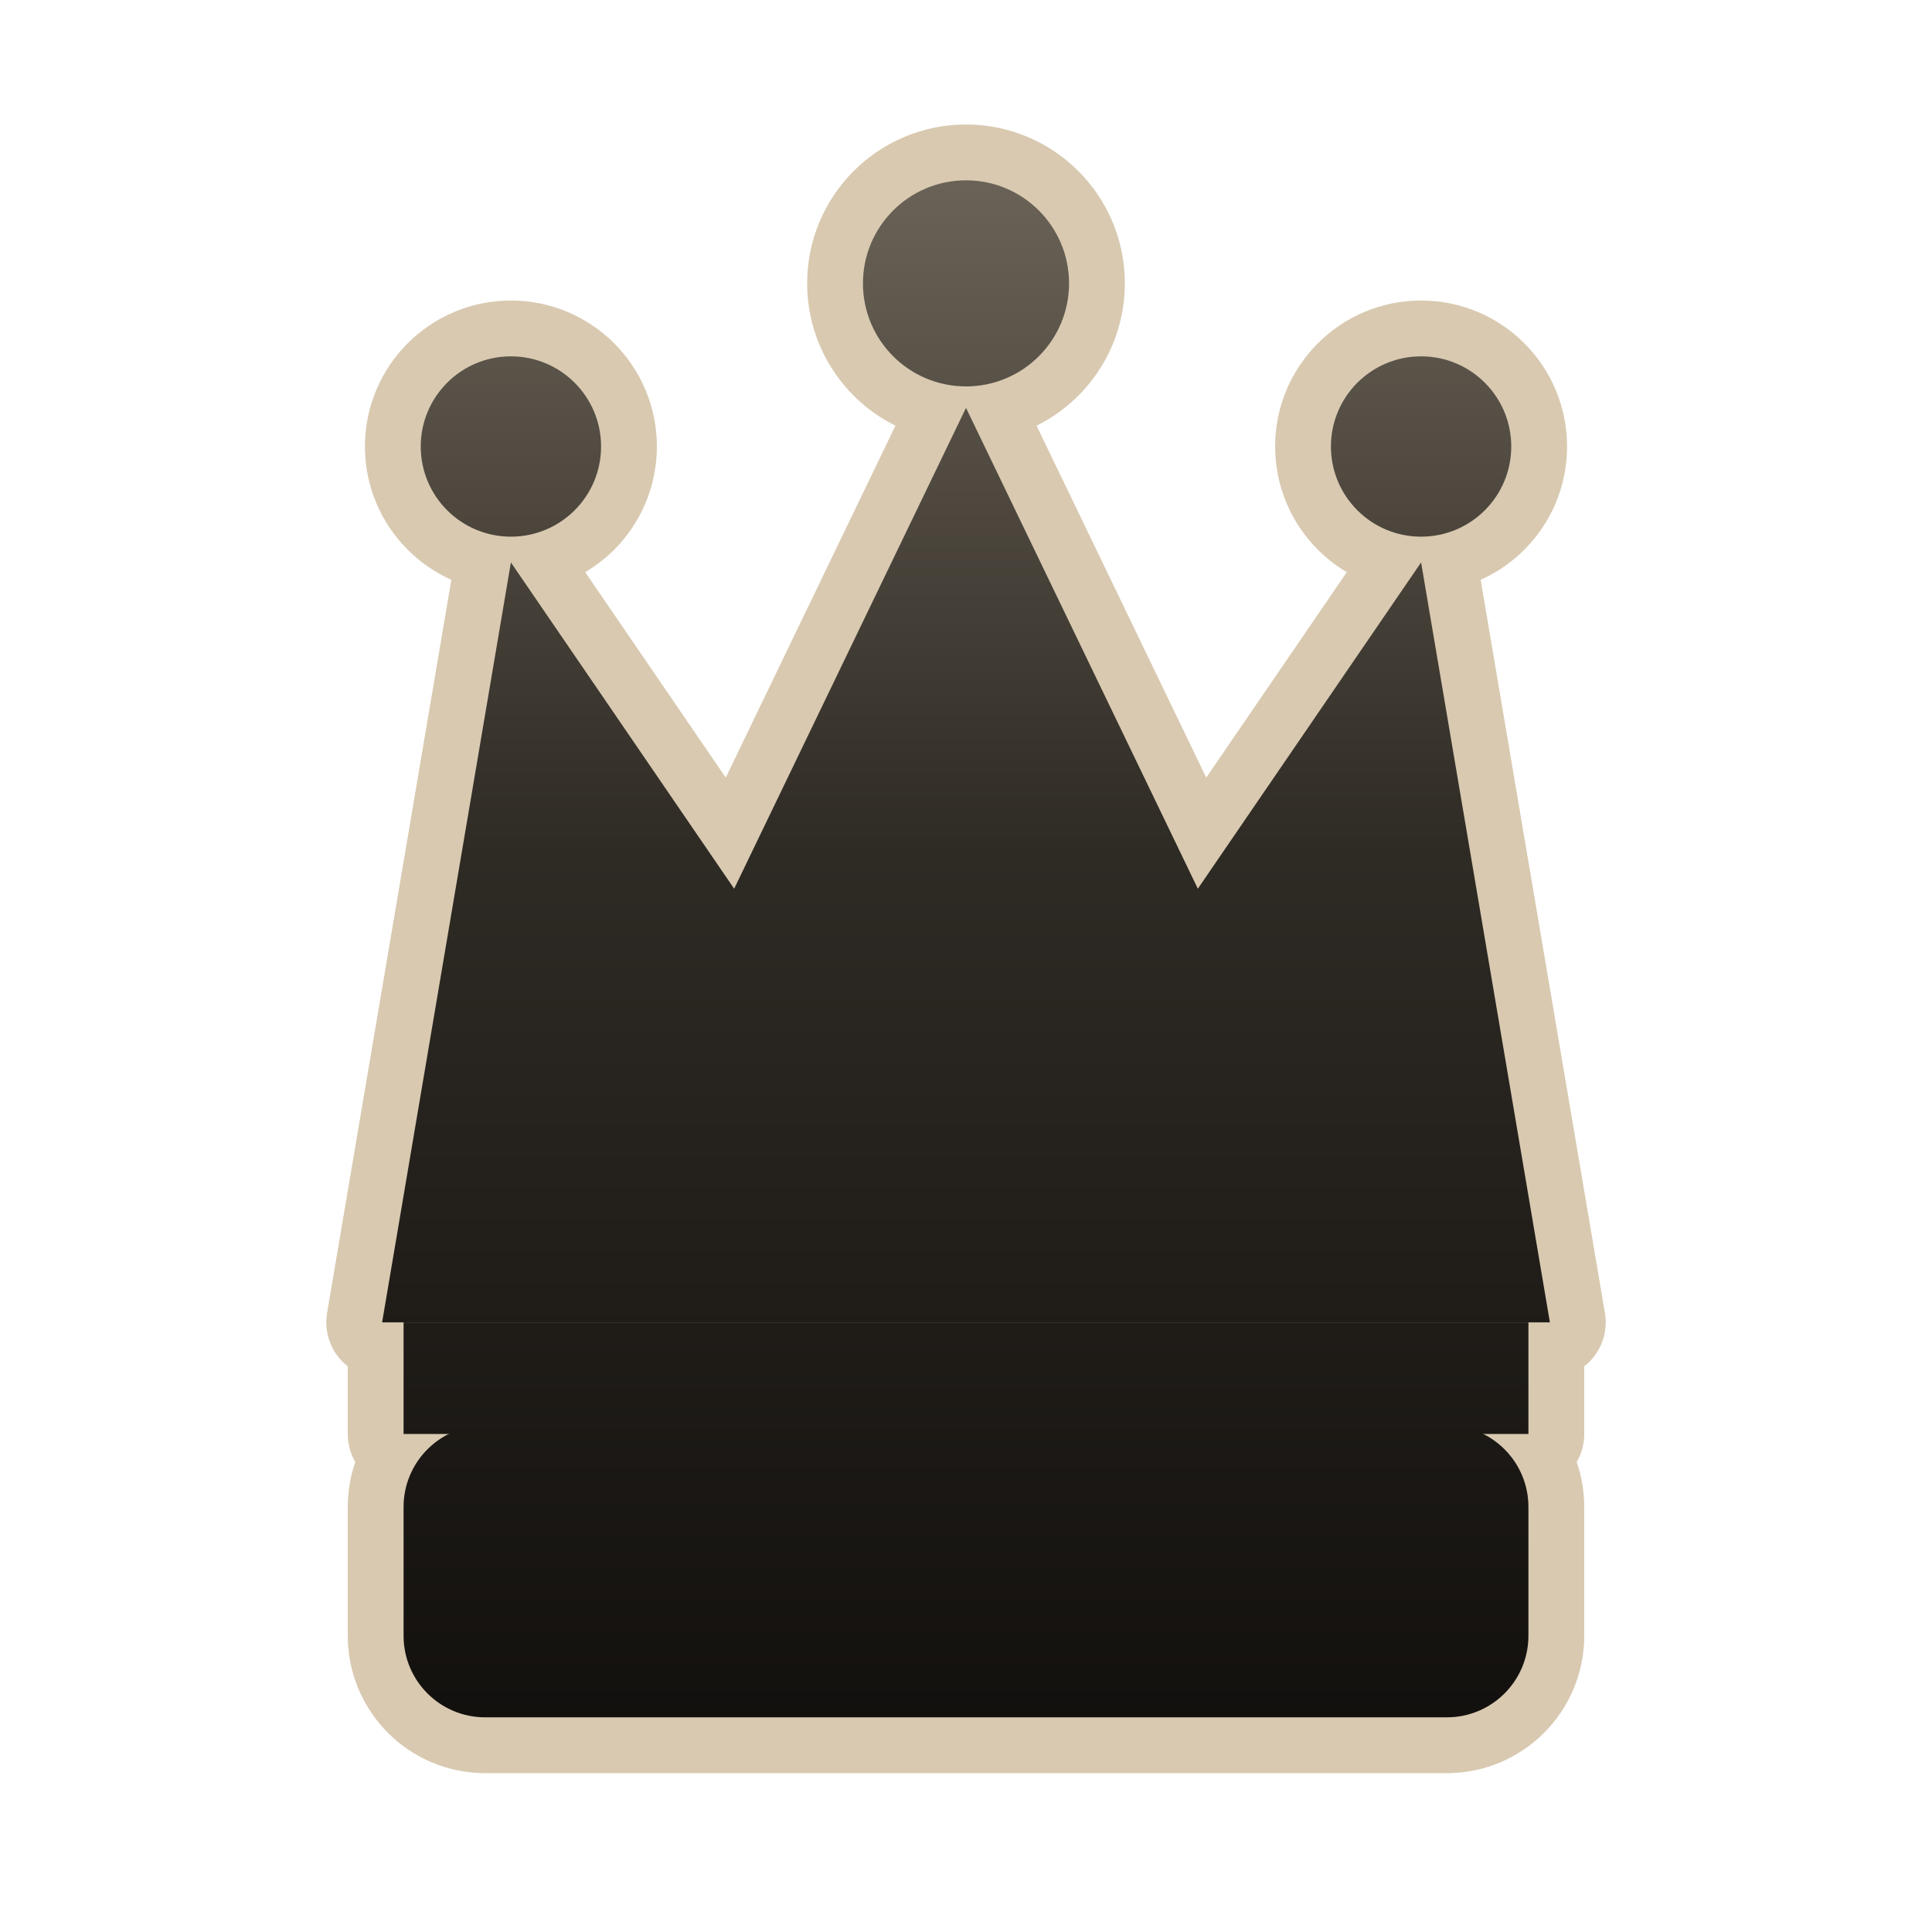
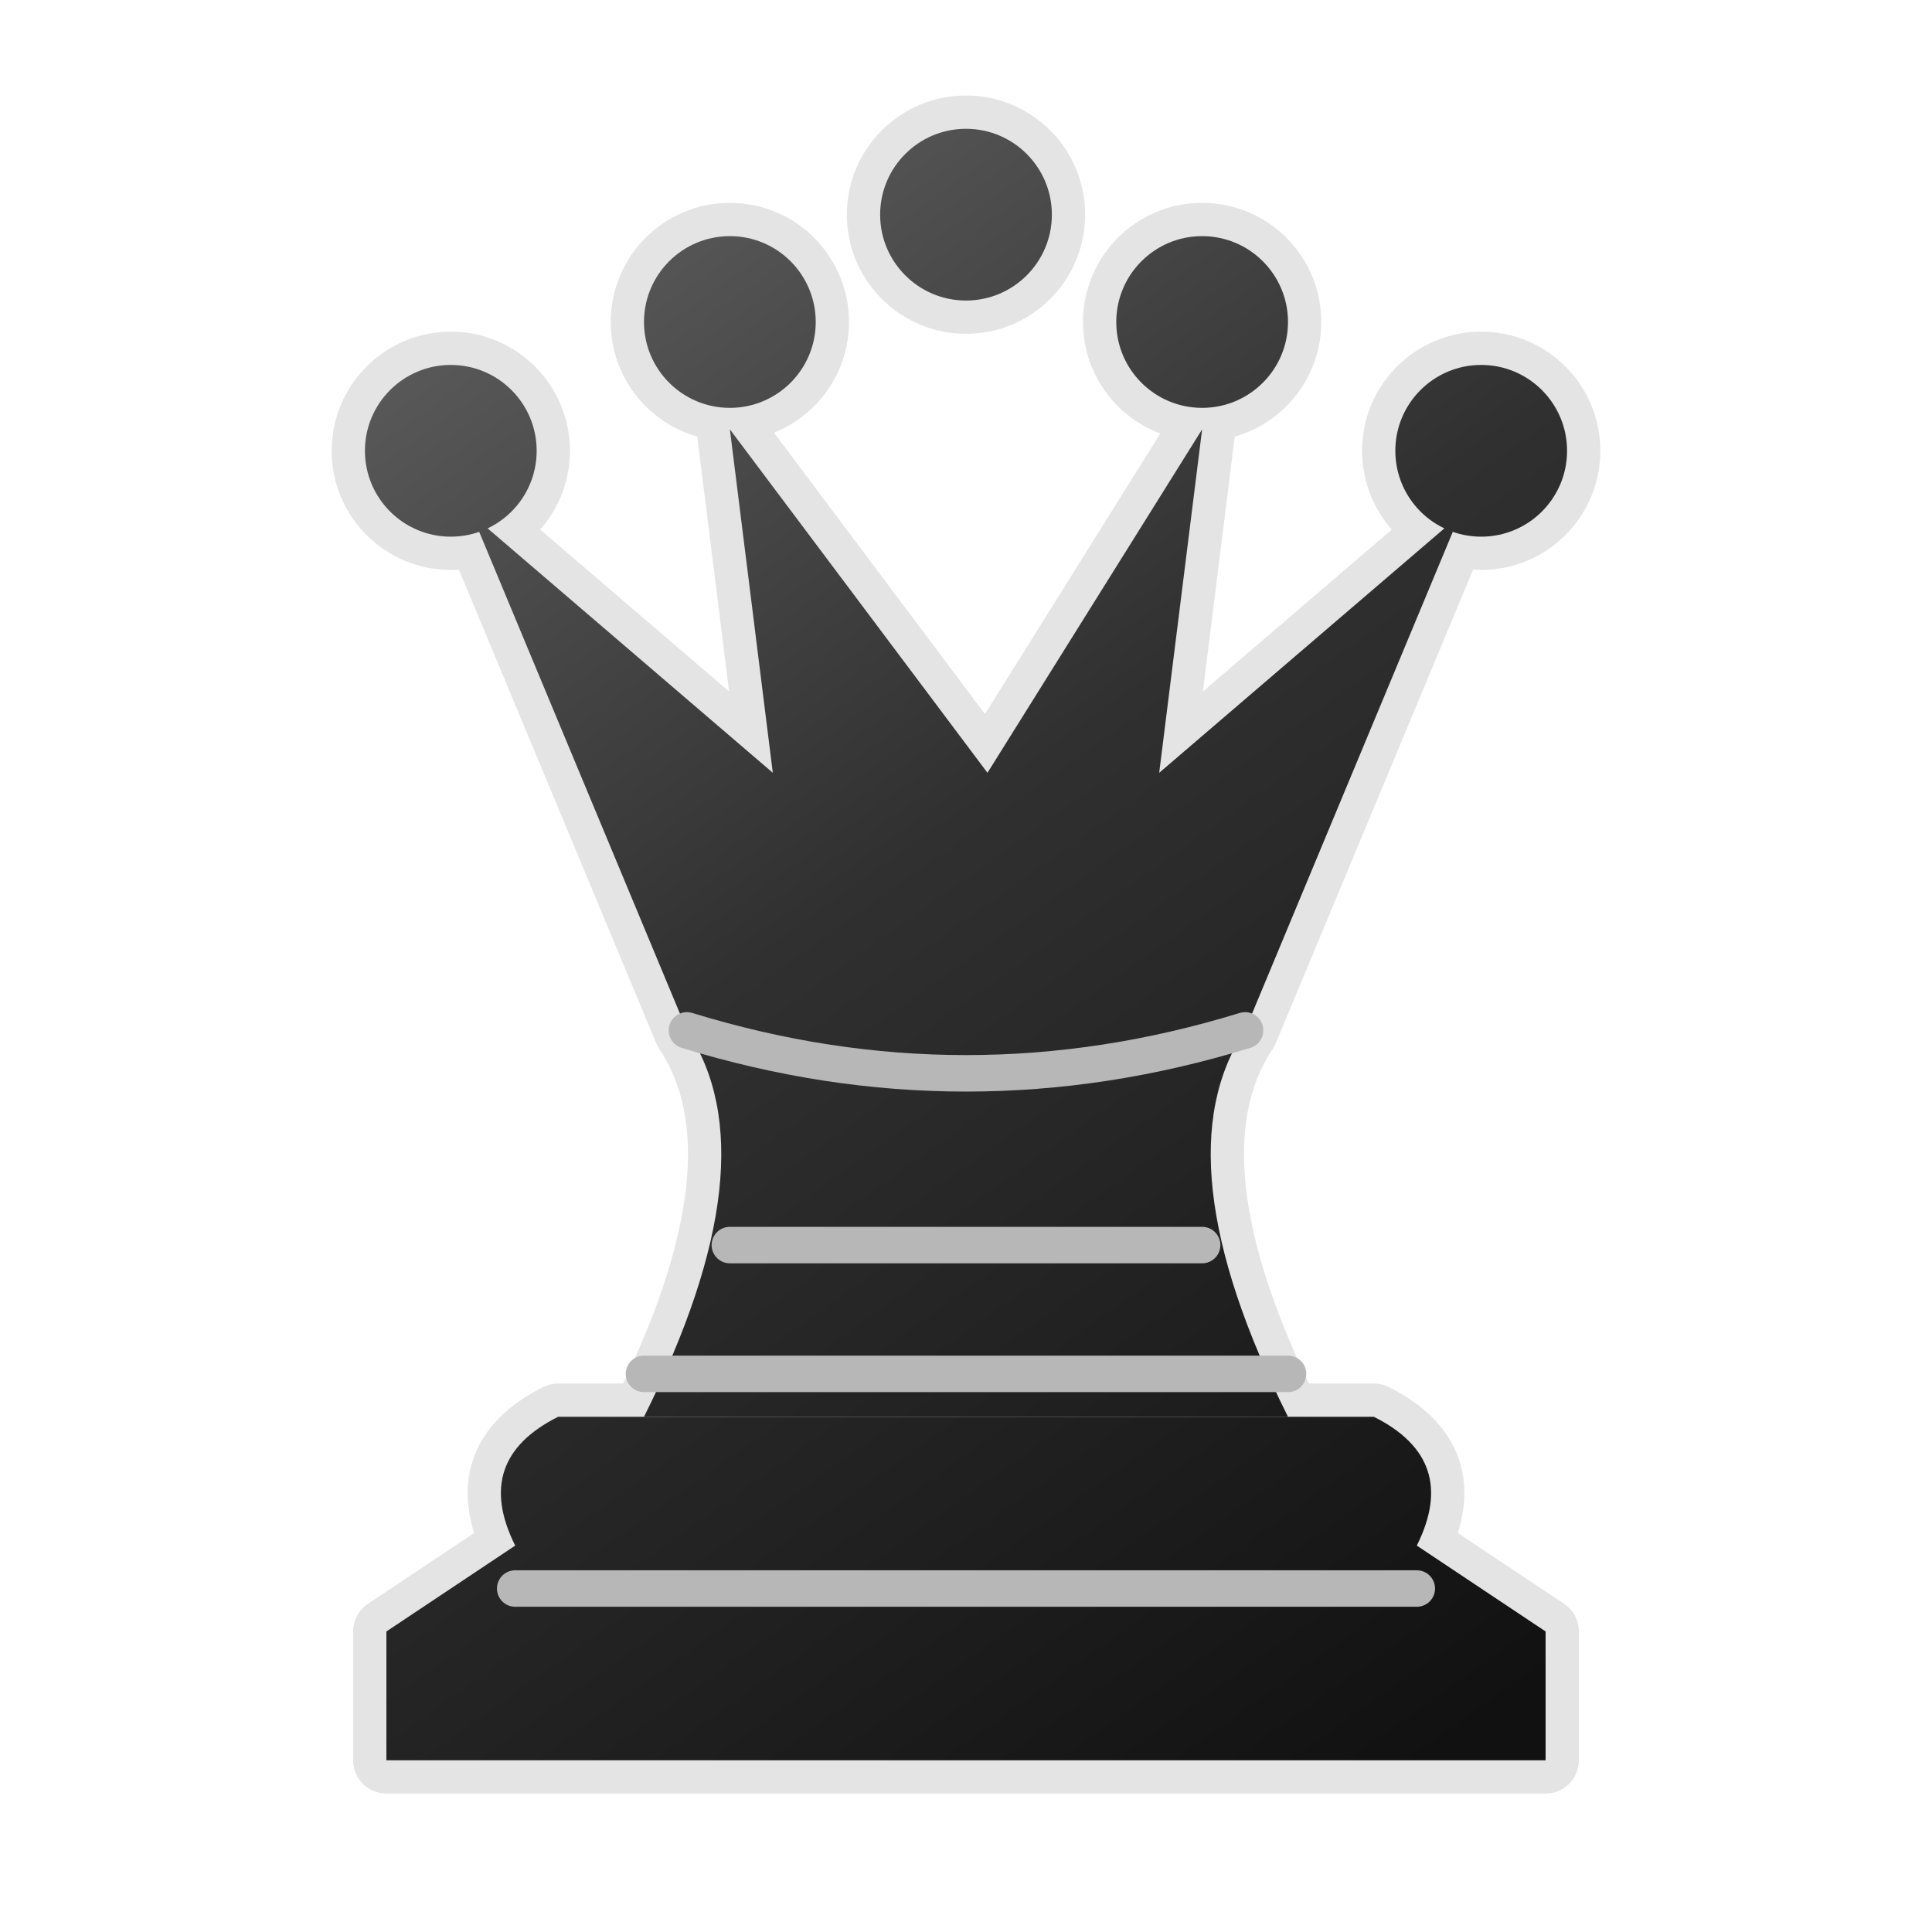
<svg xmlns="http://www.w3.org/2000/svg" viewBox="0 0 45 45" width="45" height="45" role="img" aria-label="Black queen">
  <defs>
-     <linearGradient id="body" gradientUnits="userSpaceOnUse" x1="0" y1="4" x2="0" y2="42">
-       <stop offset="0" stop-color="#6b6357" />
-       <stop offset="0.42" stop-color="#2e2a24" />
-       <stop offset="1" stop-color="#100e0c" />
+     <linearGradient id="body" gradientUnits="userSpaceOnUse" x1="5" y1="4" x2="32" y2="42">
+       <stop offset="0" stop-color="#686868" />
+       <stop offset="0.48" stop-color="#303030" />
+       <stop offset="1" stop-color="#111111" />
    </linearGradient>
  </defs>
-   <g fill="url(#body)" stroke="#d8c9b0" stroke-width="2.6" stroke-linejoin="round" stroke-linecap="round">
-     <circle cx="11.9" cy="10.4" r="2.1" />
-     <circle cx="22.5" cy="6.6" r="2.4" />
-     <circle cx="33.1" cy="10.4" r="2.1" />
-     <path d="M8.9 30.8 11.9 13.1l5.2 7.6 5.4-11.2 5.4 11.2 5.2-7.6 3 17.7z" />
-     <path d="M9.4 30.8h26.2v2.6H9.4z" />
-     <rect x="9.4" y="33.2" width="26.2" height="6.8" rx="1.9" />
+   <g fill="url(#body)" stroke="#e4e4e4" stroke-width="1.55" stroke-linejoin="round" stroke-linecap="round">
+     <path d="M13 33Q11 34 12 36L9 38V41H36V38L33 36Q34 34 32 33Z" />
+     <circle cx="10.5" cy="10.5" r="2" />
+     <circle cx="17" cy="7.5" r="2" />
+     <circle cx="22.5" cy="5" r="2" />
+     <circle cx="28" cy="7.5" r="2" />
+     <circle cx="34.5" cy="10.5" r="2" />
+     <path d="M11 12L16 24Q18 27 15 33H30Q27 27 29 24L34 12L27 18L28 10L23 18L17 10L18 18Z" />
  </g>
  <g fill="url(#body)">
-     <circle cx="11.9" cy="10.4" r="2.1" />
-     <circle cx="22.5" cy="6.6" r="2.4" />
-     <circle cx="33.1" cy="10.4" r="2.1" />
-     <path d="M8.9 30.8 11.9 13.1l5.2 7.6 5.4-11.2 5.4 11.2 5.2-7.6 3 17.7z" />
-     <path d="M9.4 30.8h26.2v2.6H9.4z" />
-     <rect x="9.4" y="33.2" width="26.2" height="6.8" rx="1.9" />
+     <path d="M13 33Q11 34 12 36L9 38V41H36V38L33 36Q34 34 32 33Z" />
+     <circle cx="10.5" cy="10.5" r="2" />
+     <circle cx="17" cy="7.5" r="2" />
+     <circle cx="22.5" cy="5" r="2" />
+     <circle cx="28" cy="7.5" r="2" />
+     <circle cx="34.5" cy="10.5" r="2" />
+     <path d="M11 12L16 24Q18 27 15 33H30Q27 27 29 24L34 12L27 18L28 10L23 18L17 10L18 18Z" />
  </g>
+   <path d="M16 24Q22.5 26 29 24M17 29H28M15 32H30M12 37H33" fill="none" stroke="#b7b7b7" stroke-width="0.85" stroke-linecap="round" stroke-linejoin="round" />
</svg>
